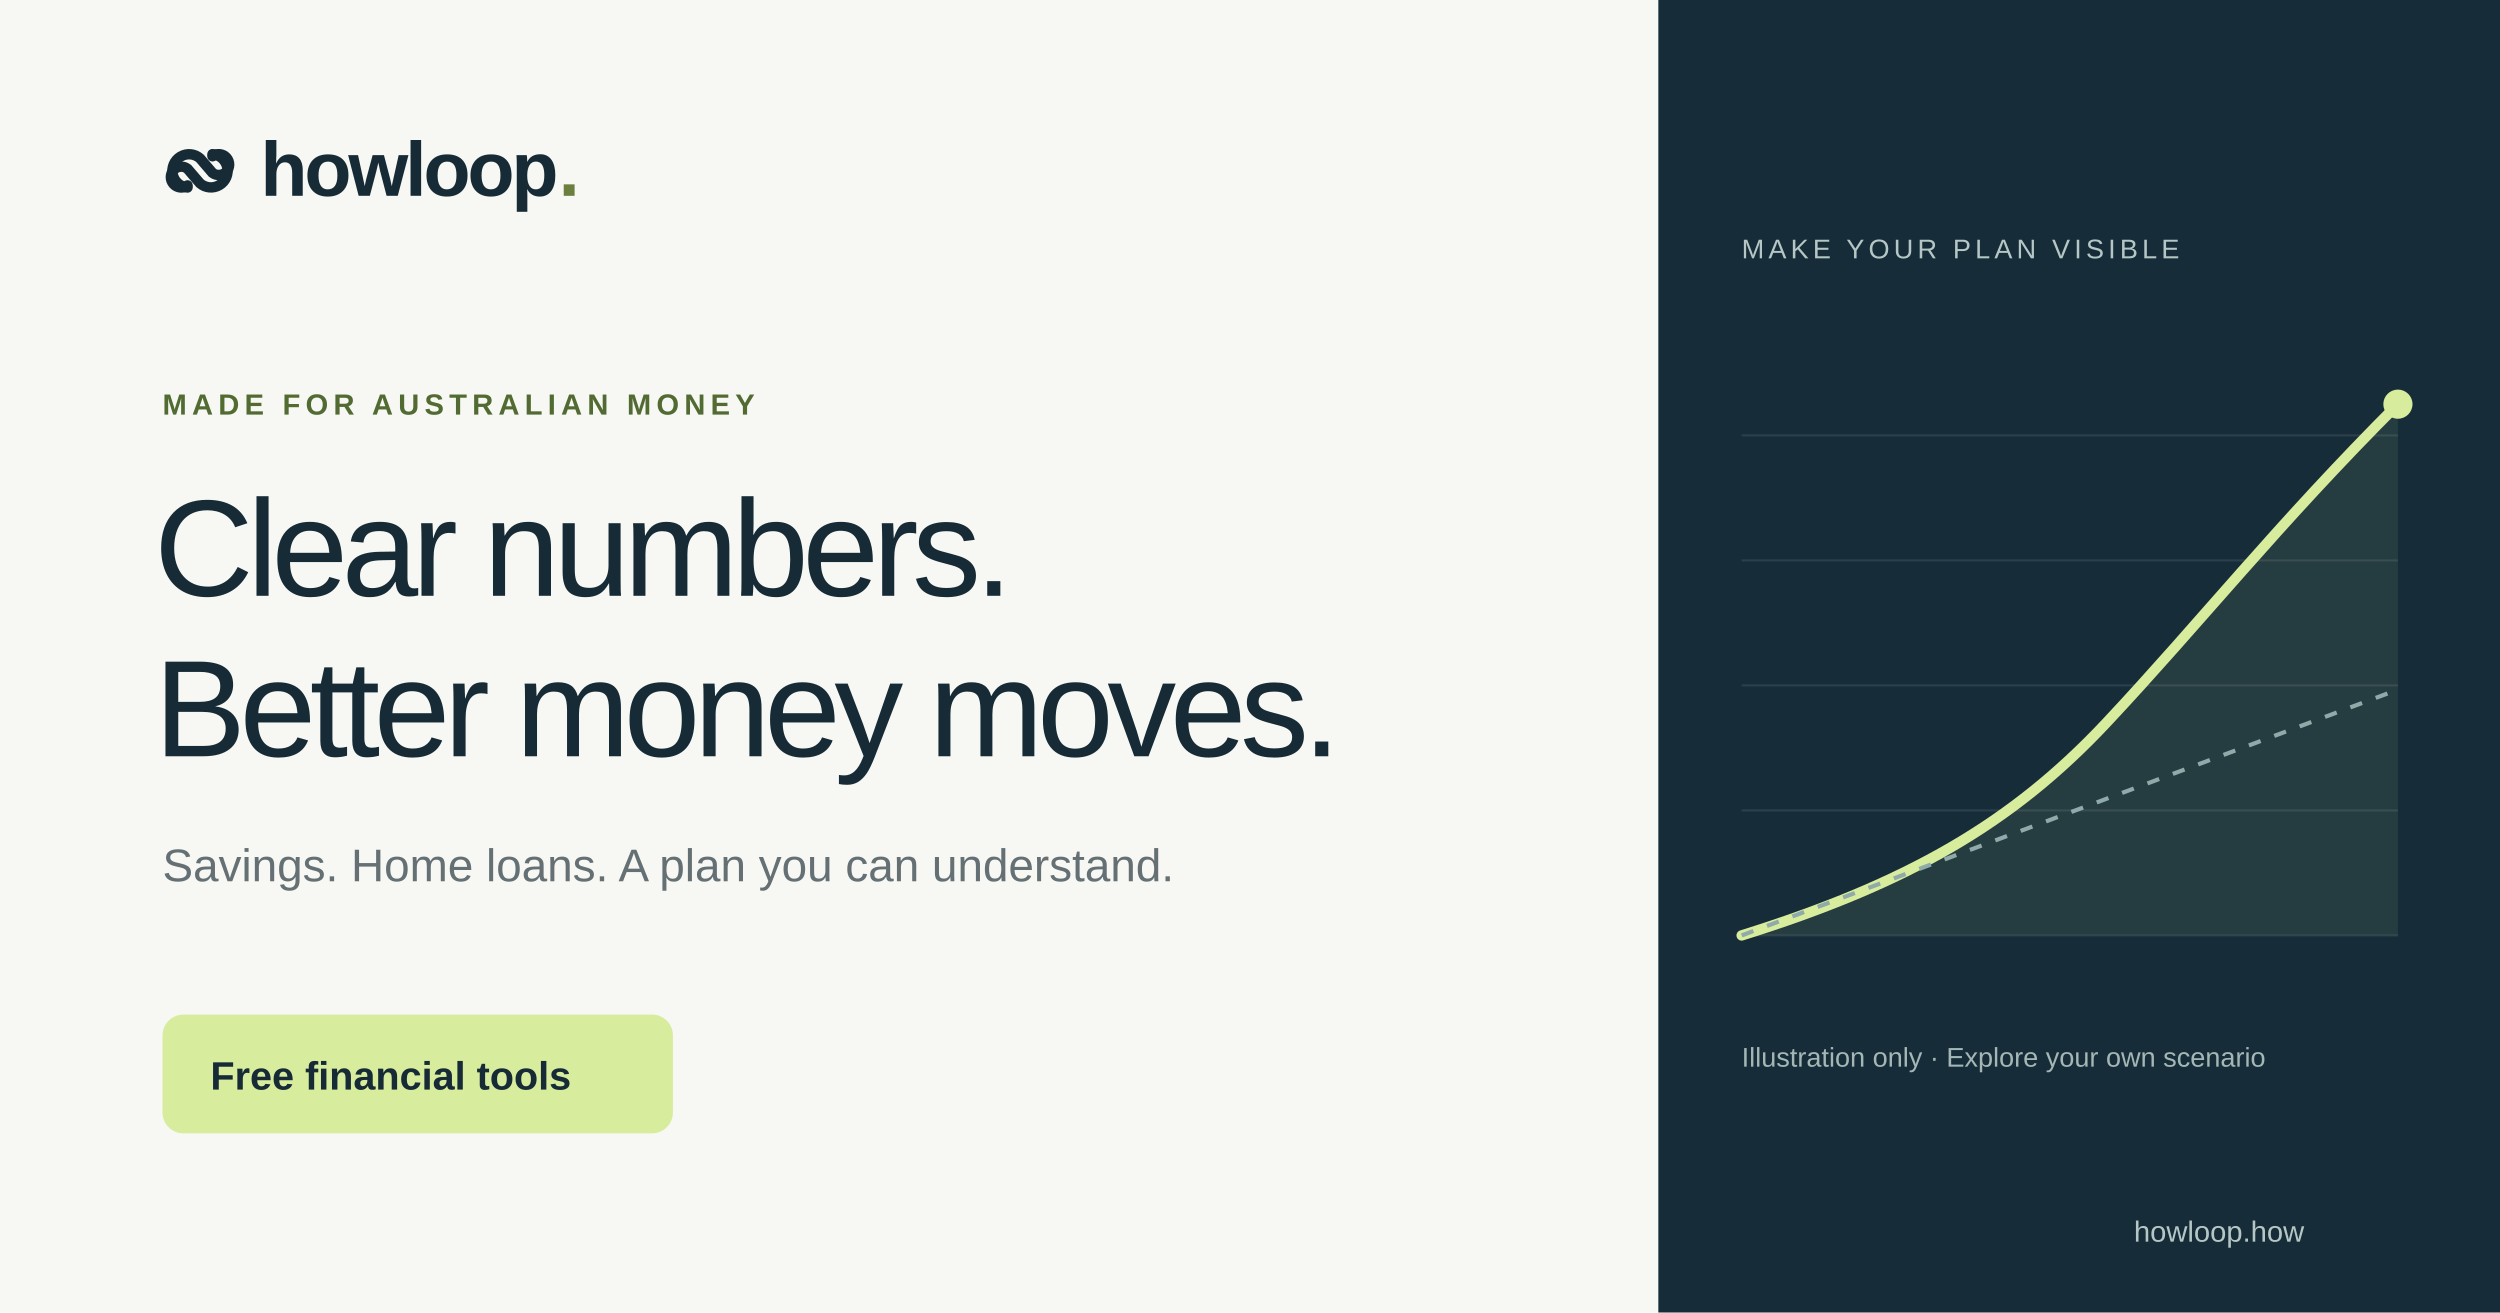
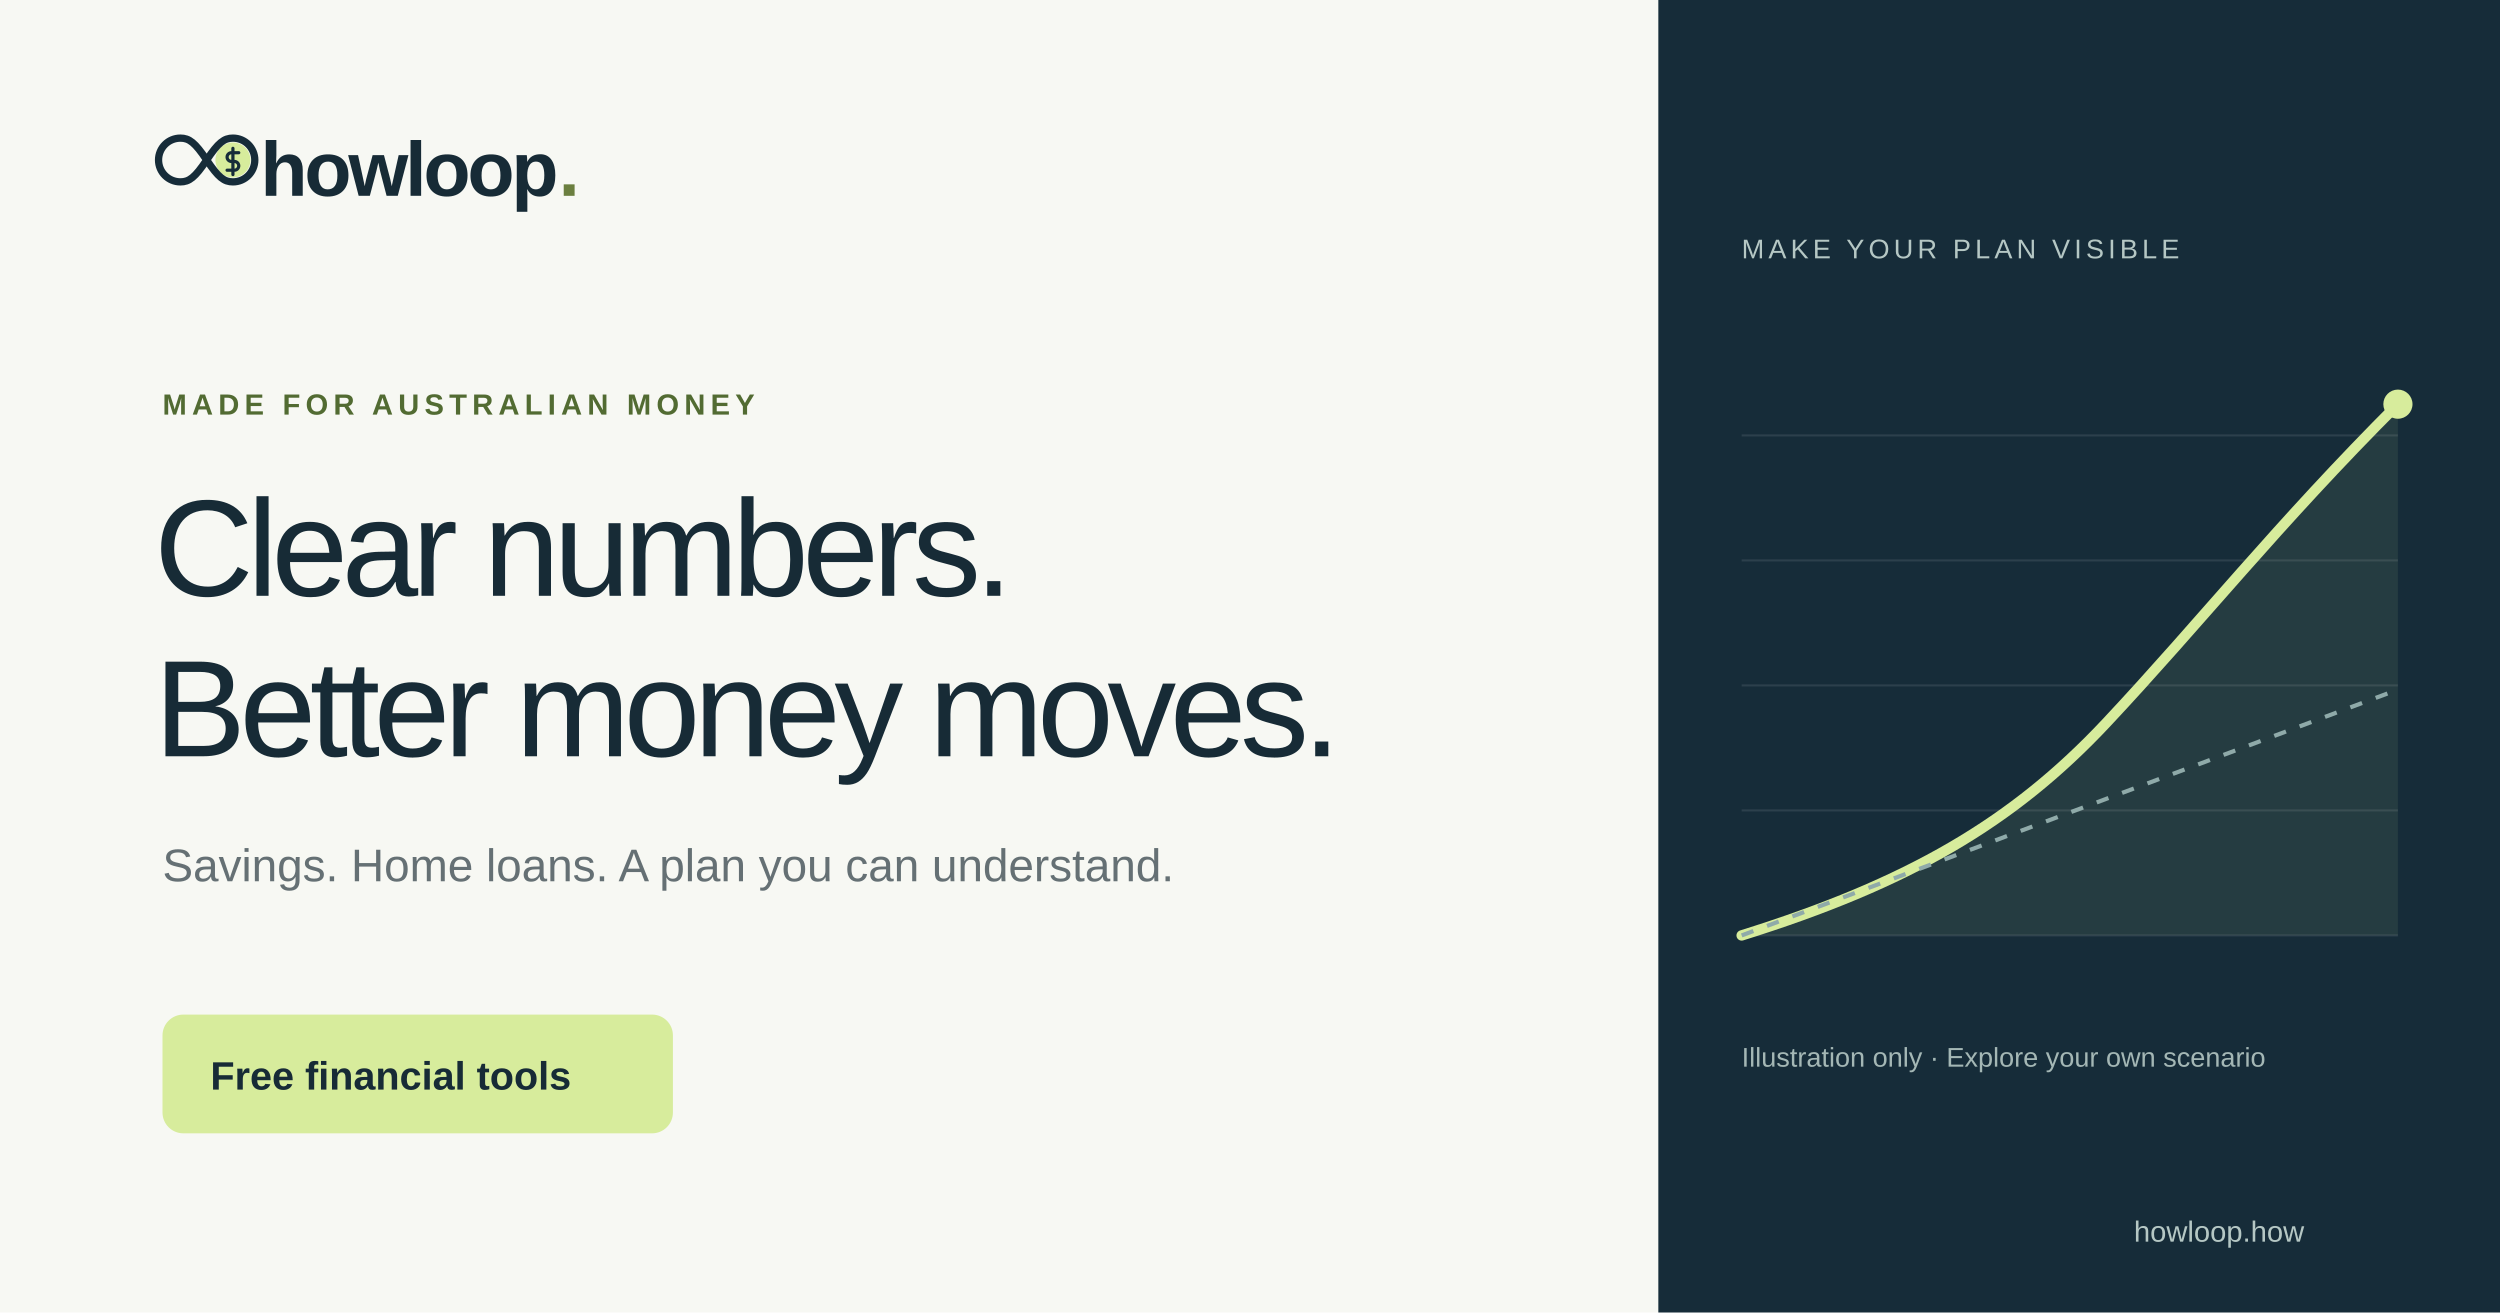
<svg xmlns="http://www.w3.org/2000/svg" width="1200" height="630" viewBox="0 0 1200 630" role="img" aria-labelledby="title description">
  <rect width="1200" height="630" fill="#f7f8f3" />
  <rect x="796" width="404" height="630" fill="#162c39" />
-   <g transform="translate(78 64)" fill="none" stroke="#172b36" stroke-width="5" stroke-linecap="round">
-     <path d="M12 26a8 8 0 1 1 6-14l6 7a5 5 0 1 0 0-8" />
-     <path d="M24 10a8 8 0 1 1-6 14l-6-7a5 5 0 1 0 0 8" />
+   <g transform="translate(74 60) scale(.7)">
+     <circle cx="54" cy="24" r="12" fill="#d7ec9c" />
+     <path d="M36 24C28 12 24 9 18 9a15 15 0 1 0 0 30c6 0 10-3 18-15s12-15 18-15a15 15 0 1 1 0 30c-6 0-10-3-18-15Z" fill="none" stroke="#162c39" stroke-width="5" />
+     <path d="M58 19h-5a3 3 0 0 0 0 6h2a3 3 0 0 1 0 6h-5m4-15v18" fill="none" stroke="#162c39" stroke-width="2.2" stroke-linecap="round" />
  </g>
  <text x="125" y="94" fill="#172b36" font-family="Arial, sans-serif" font-size="37" font-weight="700" letter-spacing="-1.5">howloop<tspan fill="#6b7f3f">.</tspan>
  </text>
  <text x="78" y="199" fill="#526b32" font-family="Arial, sans-serif" font-size="14" font-weight="700" letter-spacing="2.5">MADE FOR AUSTRALIAN MONEY</text>
  <g fill="#172b36" font-family="Arial, sans-serif" font-size="66" letter-spacing="-3">
    <text x="74" y="286">Clear numbers.</text>
    <text x="74" y="363">Better money moves.</text>
  </g>
  <text x="78" y="423" fill="#657074" font-family="Arial, sans-serif" font-size="22">Savings. Home loans. A plan you can understand.</text>
  <rect x="78" y="487" width="245" height="57" rx="10" fill="#d7ec9c" />
  <text x="101" y="523" fill="#172b36" font-family="Arial, sans-serif" font-size="19" font-weight="700">Free financial tools</text>
  <g transform="translate(836 124)">
    <text x="0" y="0" fill="#b5c7c4" font-family="Arial, sans-serif" font-size="13" letter-spacing="2">MAKE YOUR PLAN VISIBLE</text>
    <g fill="none" stroke="#ffffff18" stroke-width="1">
      <path d="M0 85H315M0 145H315M0 205H315M0 265H315M0 325H315" />
    </g>
    <path d="M0 325C80 300 130 271 175 223S257 128 315 70V325Z" fill="#d7ec9c" opacity=".08" />
    <path d="M0 325C80 300 130 271 175 223S257 128 315 70" fill="none" stroke="#d7ec9c" stroke-width="5" stroke-linecap="round" />
    <path d="M0 325L315 207" fill="none" stroke="#8faaa9" stroke-width="2" stroke-dasharray="6 7" />
    <circle cx="315" cy="70" r="7" fill="#d7ec9c" />
    <text x="0" y="388" fill="#a4b7b5" font-family="Arial, sans-serif" font-size="13">Illustration only · Explore your own scenario</text>
  </g>
  <text x="1106" y="596" fill="#b5c7c4" font-family="Arial, sans-serif" font-size="14" text-anchor="end">howloop.how</text>
</svg>
